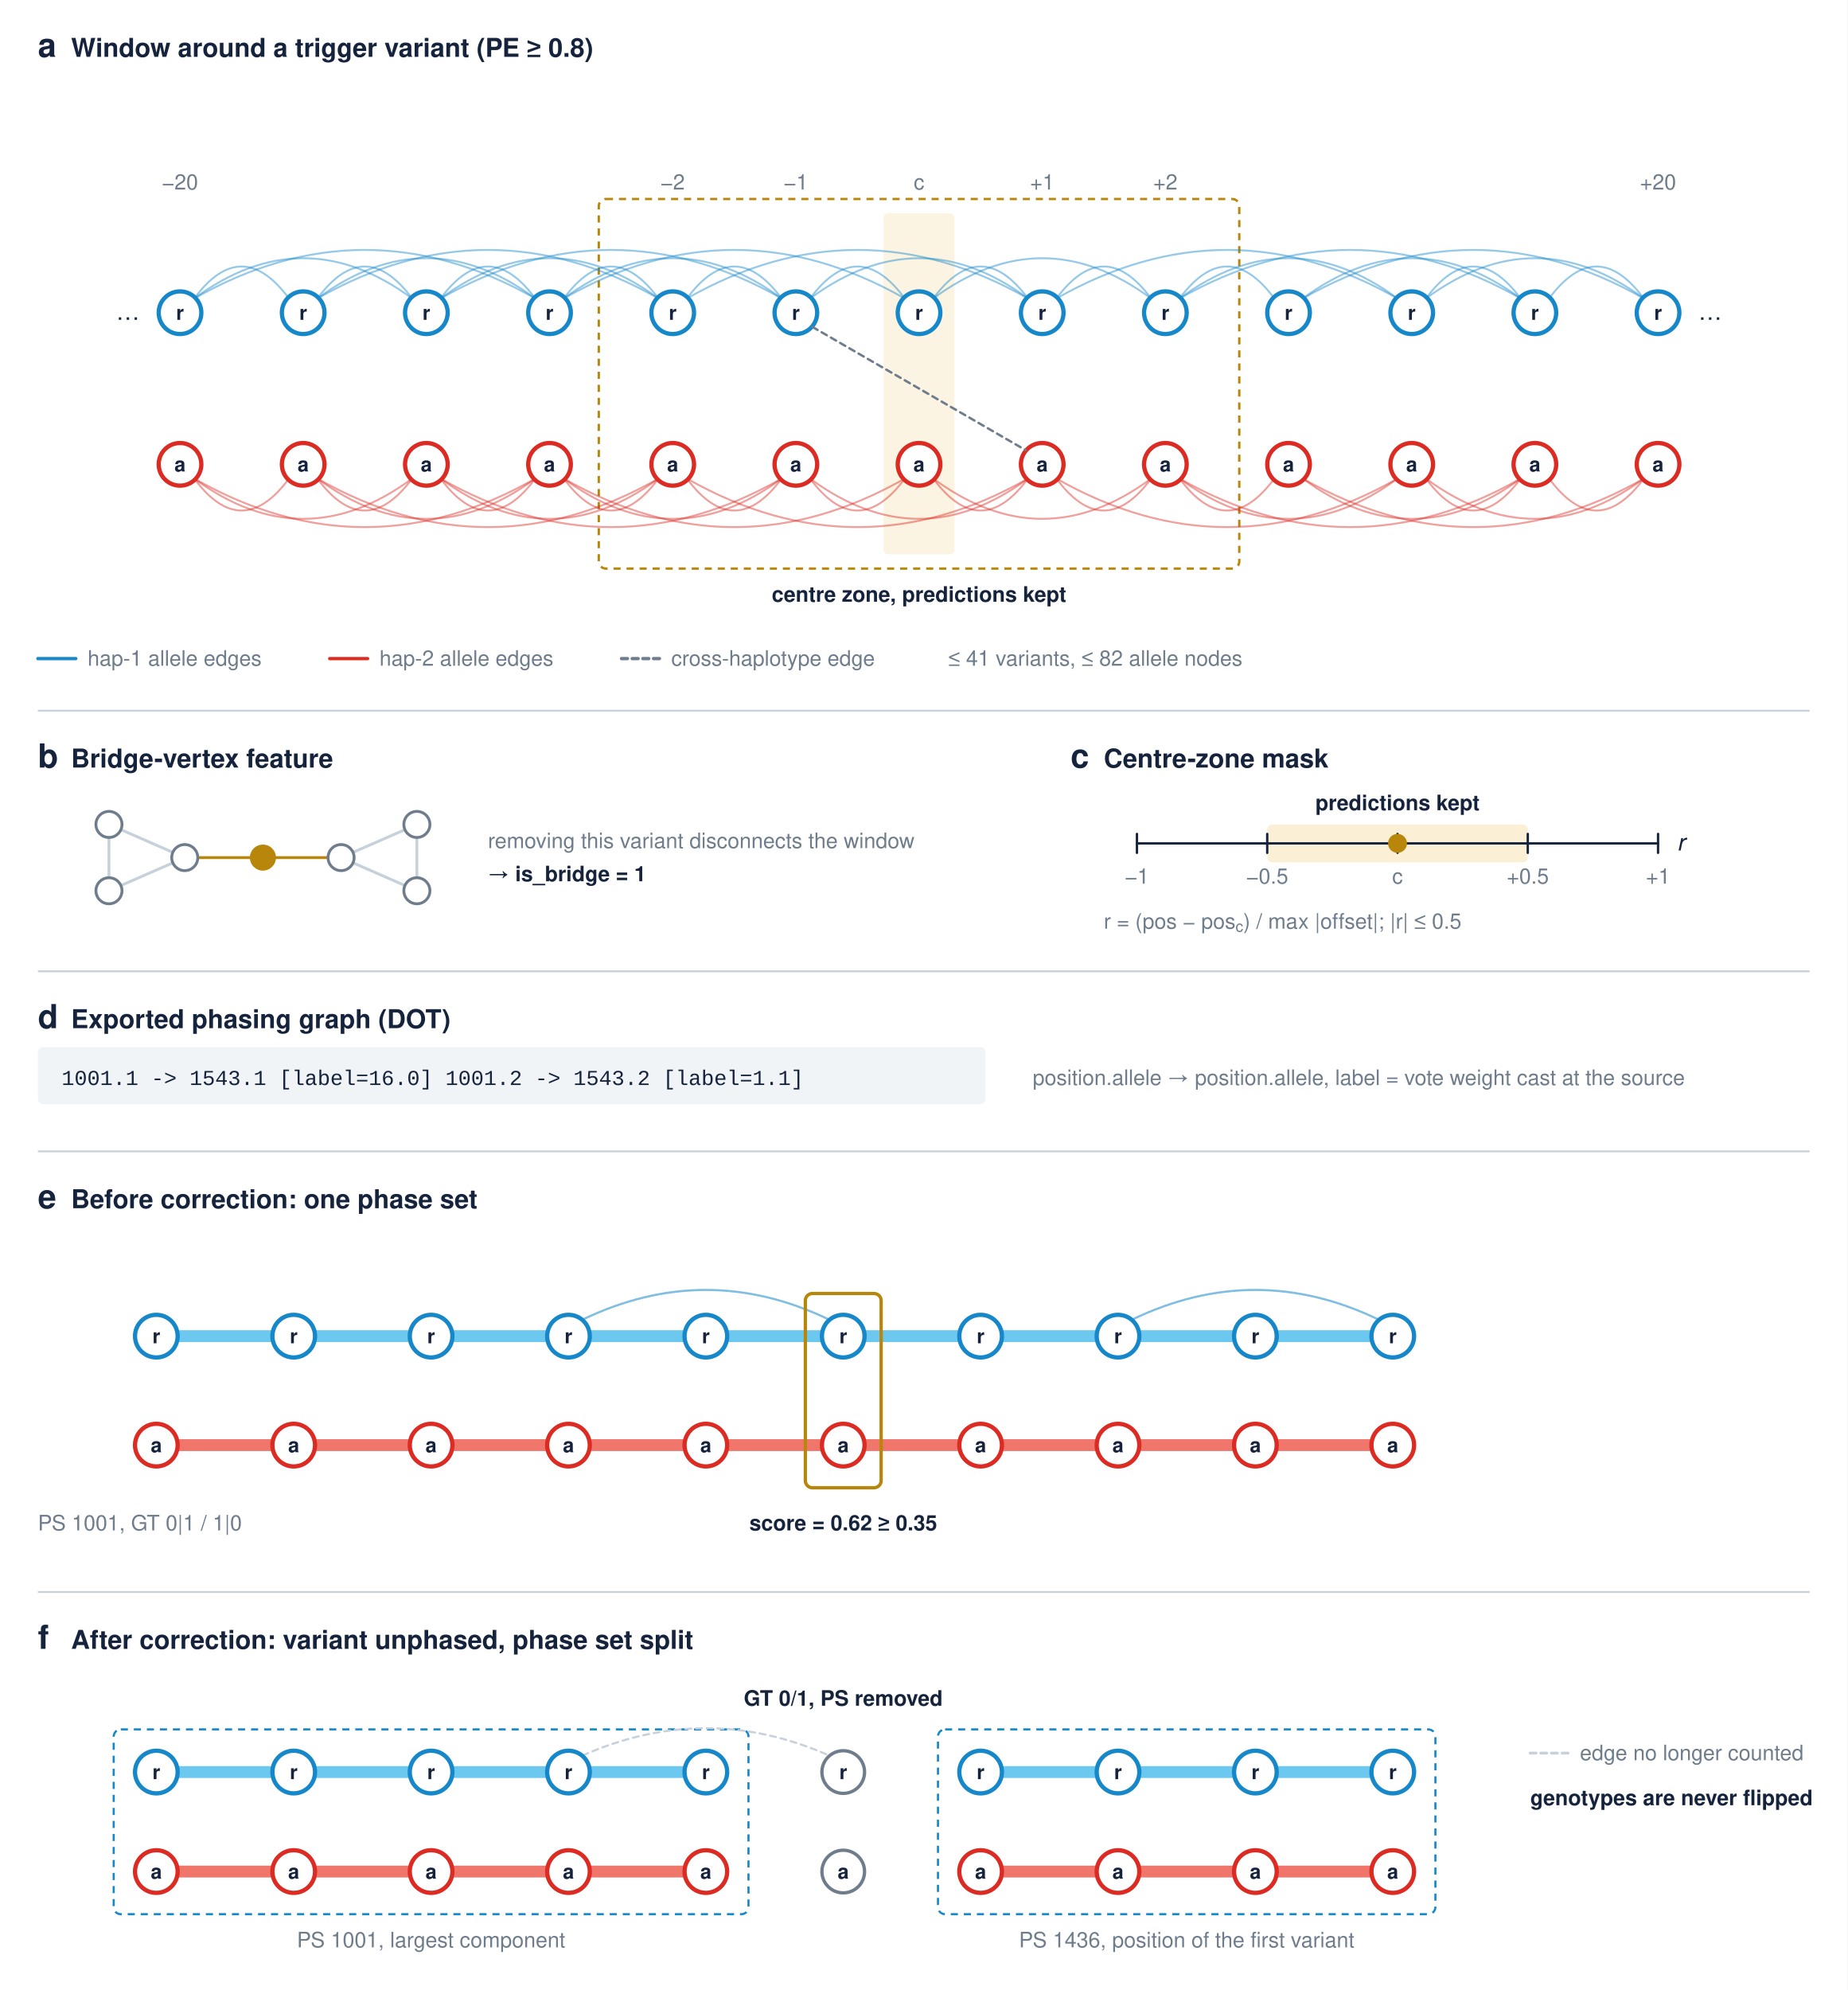
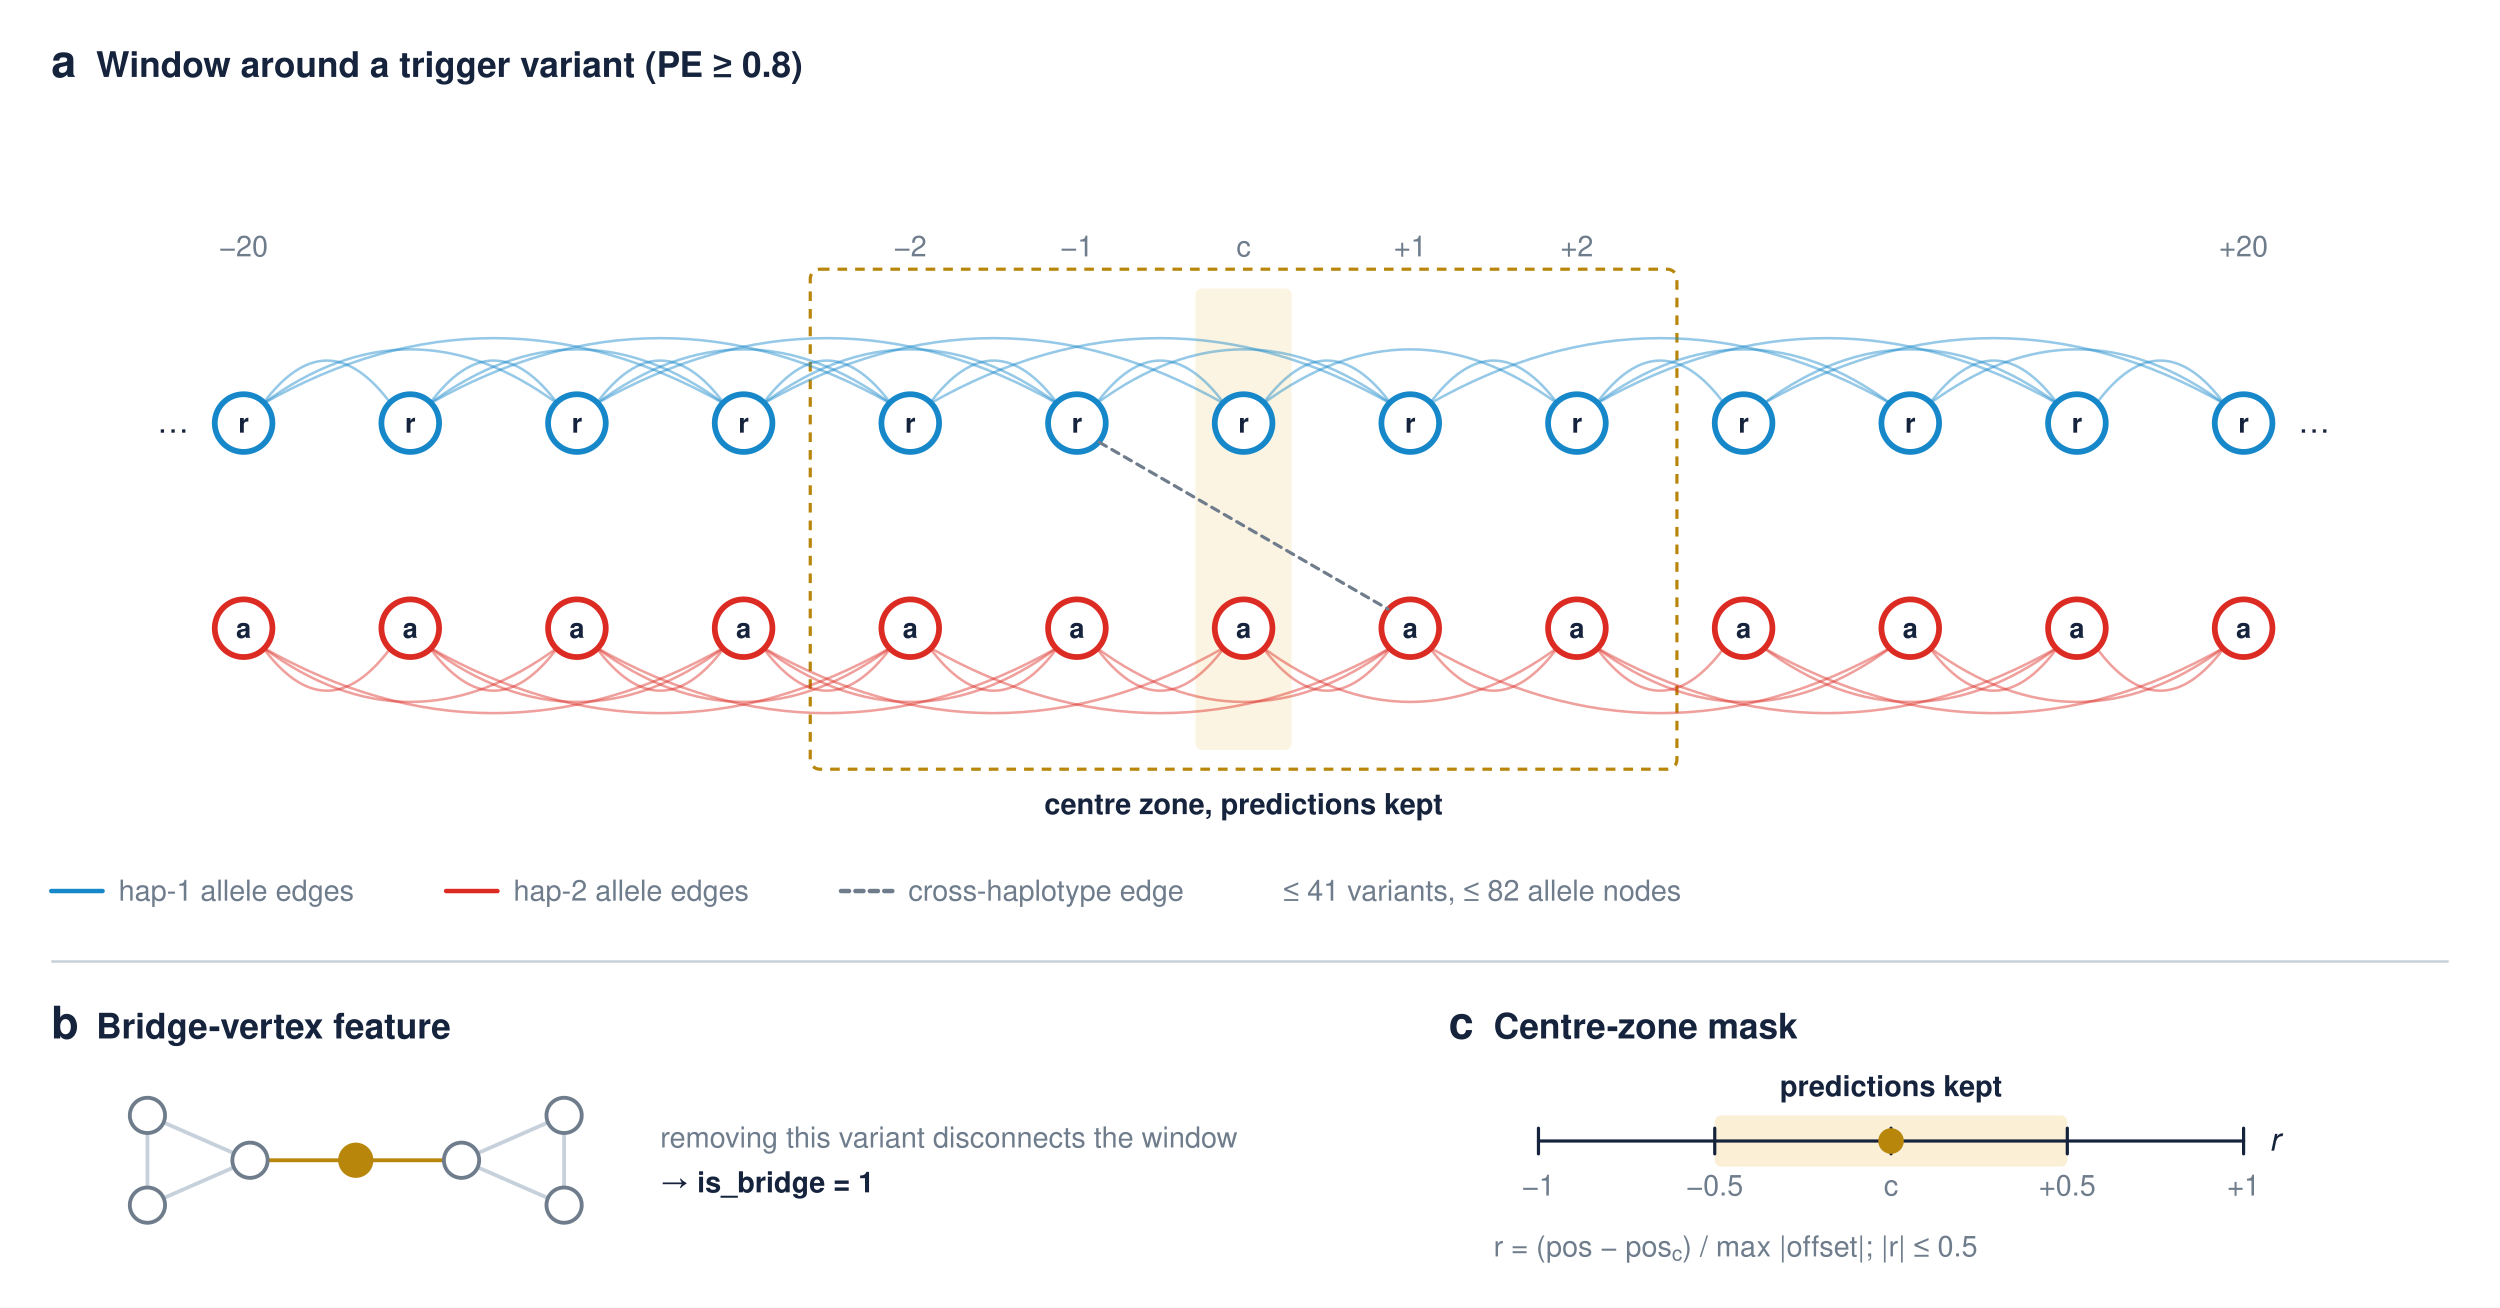
- <svg xmlns="http://www.w3.org/2000/svg" width="780" height="840" viewBox="0 0 780 840">
+ <svg xmlns="http://www.w3.org/2000/svg" width="780" height="408" viewBox="0 0 780 408">
  <style>
 text{font-family:"Helvetica Neue",Helvetica,Arial,"Liberation Sans",sans-serif;fill:#16233D}
 .pl{font-size:14px;font-weight:700}
 .h{font-size:11px;font-weight:600}
 .t{font-size:10px}
 .tb{font-size:10px;font-weight:600}
 .s{font-size:9px;fill:#6E7C8C}
 .sb{font-size:9px;font-weight:600}
 .n{font-size:8.5px;font-weight:700}
 .m{font-size:10px;font-style:italic}
 .mb{font-size:10px;font-style:italic;font-weight:600}
 .eq{font-size:10.5px}
 .code{font-family:"SF Mono",Menlo,Consolas,"Courier New",monospace;font-size:9px}
</style>
  <defs>
    <marker id="arr" viewBox="0 0 10 10" refX="9" refY="5" markerWidth="6" markerHeight="6" orient="auto-start-reverse">
      <path d="M0,0 L10,5 L0,10 z" fill="#6E7C8C" />
    </marker>
    <marker id="arrd" viewBox="0 0 10 10" refX="9" refY="5" markerWidth="6" markerHeight="6" orient="auto-start-reverse">
      <path d="M0,0 L10,5 L0,10 z" fill="#16233D" />
    </marker>
    <marker id="arra" viewBox="0 0 10 10" refX="9" refY="5" markerWidth="6" markerHeight="6" orient="auto-start-reverse">
      <path d="M0,0 L10,5 L0,10 z" fill="#B8860B" />
    </marker>
  </defs>
-   <rect width="780" height="840" fill="#ffffff" />
+   <rect width="780" height="408" fill="#ffffff" />
  <text x="16.0" y="24.0" class="pl" text-anchor="start">a</text>
  <text x="30.0" y="24.0" class="h" text-anchor="start">Window around a trigger variant (PE ≥ 0.8)</text>
  <rect x="252.8" y="84.0" width="270.4" height="156.0" rx="3" fill="none" stroke="#B8860B" stroke-width="1" opacity="1" stroke-dasharray="3,2.5" />
  <rect x="373.0" y="90.0" width="30.0" height="144.0" rx="2" fill="#FBF0D5" stroke="none" stroke-width="0.8" opacity="0.7" />
  <path d="M82,126 Q102.0,99 122,126" stroke="#1687C9" stroke-width="0.8" fill="none" stroke-linecap="round" stroke-linejoin="round" opacity="0.45" />
  <path d="M82,202 Q102.0,229 122,202" stroke="#DC2B23" stroke-width="0.8" fill="none" stroke-linecap="round" stroke-linejoin="round" opacity="0.45" />
  <path d="M82,126 Q128.0,92 174,126" stroke="#1687C9" stroke-width="0.8" fill="none" stroke-linecap="round" stroke-linejoin="round" opacity="0.45" />
  <path d="M82,202 Q128.0,236 174,202" stroke="#DC2B23" stroke-width="0.8" fill="none" stroke-linecap="round" stroke-linejoin="round" opacity="0.45" />
  <path d="M82,126 Q154.0,85 226,126" stroke="#1687C9" stroke-width="0.8" fill="none" stroke-linecap="round" stroke-linejoin="round" opacity="0.45" />
  <path d="M82,202 Q154.0,243 226,202" stroke="#DC2B23" stroke-width="0.8" fill="none" stroke-linecap="round" stroke-linejoin="round" opacity="0.45" />
  <path d="M134,126 Q154.0,99 174,126" stroke="#1687C9" stroke-width="0.8" fill="none" stroke-linecap="round" stroke-linejoin="round" opacity="0.45" />
  <path d="M134,202 Q154.0,229 174,202" stroke="#DC2B23" stroke-width="0.8" fill="none" stroke-linecap="round" stroke-linejoin="round" opacity="0.45" />
  <path d="M134,126 Q180.0,92 226,126" stroke="#1687C9" stroke-width="0.8" fill="none" stroke-linecap="round" stroke-linejoin="round" opacity="0.45" />
  <path d="M134,202 Q180.0,236 226,202" stroke="#DC2B23" stroke-width="0.8" fill="none" stroke-linecap="round" stroke-linejoin="round" opacity="0.45" />
  <path d="M134,126 Q206.0,85 278,126" stroke="#1687C9" stroke-width="0.8" fill="none" stroke-linecap="round" stroke-linejoin="round" opacity="0.45" />
  <path d="M134,202 Q206.0,243 278,202" stroke="#DC2B23" stroke-width="0.8" fill="none" stroke-linecap="round" stroke-linejoin="round" opacity="0.45" />
  <path d="M186,126 Q206.0,99 226,126" stroke="#1687C9" stroke-width="0.8" fill="none" stroke-linecap="round" stroke-linejoin="round" opacity="0.45" />
  <path d="M186,202 Q206.0,229 226,202" stroke="#DC2B23" stroke-width="0.8" fill="none" stroke-linecap="round" stroke-linejoin="round" opacity="0.45" />
  <path d="M186,126 Q232.0,92 278,126" stroke="#1687C9" stroke-width="0.8" fill="none" stroke-linecap="round" stroke-linejoin="round" opacity="0.45" />
  <path d="M186,202 Q232.0,236 278,202" stroke="#DC2B23" stroke-width="0.8" fill="none" stroke-linecap="round" stroke-linejoin="round" opacity="0.45" />
  <path d="M186,126 Q258.0,85 330,126" stroke="#1687C9" stroke-width="0.8" fill="none" stroke-linecap="round" stroke-linejoin="round" opacity="0.45" />
  <path d="M186,202 Q258.0,243 330,202" stroke="#DC2B23" stroke-width="0.8" fill="none" stroke-linecap="round" stroke-linejoin="round" opacity="0.45" />
  <path d="M238,126 Q258.0,99 278,126" stroke="#1687C9" stroke-width="0.8" fill="none" stroke-linecap="round" stroke-linejoin="round" opacity="0.45" />
  <path d="M238,202 Q258.0,229 278,202" stroke="#DC2B23" stroke-width="0.8" fill="none" stroke-linecap="round" stroke-linejoin="round" opacity="0.45" />
  <path d="M238,126 Q284.0,92 330,126" stroke="#1687C9" stroke-width="0.8" fill="none" stroke-linecap="round" stroke-linejoin="round" opacity="0.45" />
  <path d="M238,202 Q284.0,236 330,202" stroke="#DC2B23" stroke-width="0.8" fill="none" stroke-linecap="round" stroke-linejoin="round" opacity="0.45" />
  <path d="M238,126 Q310.0,85 382,126" stroke="#1687C9" stroke-width="0.8" fill="none" stroke-linecap="round" stroke-linejoin="round" opacity="0.45" />
  <path d="M238,202 Q310.0,243 382,202" stroke="#DC2B23" stroke-width="0.8" fill="none" stroke-linecap="round" stroke-linejoin="round" opacity="0.45" />
  <path d="M290,126 Q310.0,99 330,126" stroke="#1687C9" stroke-width="0.8" fill="none" stroke-linecap="round" stroke-linejoin="round" opacity="0.45" />
  <path d="M290,202 Q310.0,229 330,202" stroke="#DC2B23" stroke-width="0.8" fill="none" stroke-linecap="round" stroke-linejoin="round" opacity="0.45" />
  <path d="M290,126 Q362.0,85 434,126" stroke="#1687C9" stroke-width="0.8" fill="none" stroke-linecap="round" stroke-linejoin="round" opacity="0.45" />
  <path d="M290,202 Q362.0,243 434,202" stroke="#DC2B23" stroke-width="0.8" fill="none" stroke-linecap="round" stroke-linejoin="round" opacity="0.45" />
  <path d="M342,126 Q362.0,99 382,126" stroke="#1687C9" stroke-width="0.8" fill="none" stroke-linecap="round" stroke-linejoin="round" opacity="0.45" />
  <path d="M342,202 Q362.0,229 382,202" stroke="#DC2B23" stroke-width="0.8" fill="none" stroke-linecap="round" stroke-linejoin="round" opacity="0.45" />
  <path d="M342,126 Q388.0,92 434,126" stroke="#1687C9" stroke-width="0.8" fill="none" stroke-linecap="round" stroke-linejoin="round" opacity="0.45" />
  <path d="M342,202 Q388.0,236 434,202" stroke="#DC2B23" stroke-width="0.8" fill="none" stroke-linecap="round" stroke-linejoin="round" opacity="0.45" />
  <path d="M394,126 Q414.0,99 434,126" stroke="#1687C9" stroke-width="0.8" fill="none" stroke-linecap="round" stroke-linejoin="round" opacity="0.45" />
  <path d="M394,202 Q414.0,229 434,202" stroke="#DC2B23" stroke-width="0.8" fill="none" stroke-linecap="round" stroke-linejoin="round" opacity="0.45" />
  <path d="M394,126 Q440.0,92 486,126" stroke="#1687C9" stroke-width="0.8" fill="none" stroke-linecap="round" stroke-linejoin="round" opacity="0.45" />
  <path d="M394,202 Q440.0,236 486,202" stroke="#DC2B23" stroke-width="0.8" fill="none" stroke-linecap="round" stroke-linejoin="round" opacity="0.45" />
  <path d="M446,126 Q466.0,99 486,126" stroke="#1687C9" stroke-width="0.8" fill="none" stroke-linecap="round" stroke-linejoin="round" opacity="0.45" />
  <path d="M446,202 Q466.0,229 486,202" stroke="#DC2B23" stroke-width="0.8" fill="none" stroke-linecap="round" stroke-linejoin="round" opacity="0.45" />
  <path d="M446,126 Q518.0,85 590,126" stroke="#1687C9" stroke-width="0.8" fill="none" stroke-linecap="round" stroke-linejoin="round" opacity="0.45" />
  <path d="M446,202 Q518.0,243 590,202" stroke="#DC2B23" stroke-width="0.8" fill="none" stroke-linecap="round" stroke-linejoin="round" opacity="0.45" />
  <path d="M498,126 Q518.0,99 538,126" stroke="#1687C9" stroke-width="0.8" fill="none" stroke-linecap="round" stroke-linejoin="round" opacity="0.45" />
  <path d="M498,202 Q518.0,229 538,202" stroke="#DC2B23" stroke-width="0.8" fill="none" stroke-linecap="round" stroke-linejoin="round" opacity="0.45" />
  <path d="M498,126 Q544.0,92 590,126" stroke="#1687C9" stroke-width="0.8" fill="none" stroke-linecap="round" stroke-linejoin="round" opacity="0.45" />
  <path d="M498,202 Q544.0,236 590,202" stroke="#DC2B23" stroke-width="0.8" fill="none" stroke-linecap="round" stroke-linejoin="round" opacity="0.45" />
  <path d="M498,126 Q570.0,85 642,126" stroke="#1687C9" stroke-width="0.8" fill="none" stroke-linecap="round" stroke-linejoin="round" opacity="0.45" />
  <path d="M498,202 Q570.0,243 642,202" stroke="#DC2B23" stroke-width="0.8" fill="none" stroke-linecap="round" stroke-linejoin="round" opacity="0.45" />
  <path d="M550,126 Q596.0,92 642,126" stroke="#1687C9" stroke-width="0.8" fill="none" stroke-linecap="round" stroke-linejoin="round" opacity="0.45" />
  <path d="M550,202 Q596.0,236 642,202" stroke="#DC2B23" stroke-width="0.8" fill="none" stroke-linecap="round" stroke-linejoin="round" opacity="0.45" />
  <path d="M550,126 Q622.0,85 694,126" stroke="#1687C9" stroke-width="0.8" fill="none" stroke-linecap="round" stroke-linejoin="round" opacity="0.45" />
  <path d="M550,202 Q622.0,243 694,202" stroke="#DC2B23" stroke-width="0.8" fill="none" stroke-linecap="round" stroke-linejoin="round" opacity="0.45" />
  <path d="M602,126 Q622.0,99 642,126" stroke="#1687C9" stroke-width="0.8" fill="none" stroke-linecap="round" stroke-linejoin="round" opacity="0.45" />
  <path d="M602,202 Q622.0,229 642,202" stroke="#DC2B23" stroke-width="0.8" fill="none" stroke-linecap="round" stroke-linejoin="round" opacity="0.45" />
  <path d="M602,126 Q648.0,92 694,126" stroke="#1687C9" stroke-width="0.8" fill="none" stroke-linecap="round" stroke-linejoin="round" opacity="0.45" />
  <path d="M602,202 Q648.0,236 694,202" stroke="#DC2B23" stroke-width="0.8" fill="none" stroke-linecap="round" stroke-linejoin="round" opacity="0.45" />
  <path d="M654,126 Q674.0,99 694,126" stroke="#1687C9" stroke-width="0.8" fill="none" stroke-linecap="round" stroke-linejoin="round" opacity="0.45" />
  <path d="M654,202 Q674.0,229 694,202" stroke="#DC2B23" stroke-width="0.8" fill="none" stroke-linecap="round" stroke-linejoin="round" opacity="0.45" />
  <circle cx="76.0" cy="132.0" r="9" fill="#fff" stroke="#1687C9" stroke-width="1.8" />
  <text x="76.0" y="135.0" class="n" text-anchor="middle" fill="#1687C9">r</text>
  <circle cx="76.0" cy="196.0" r="9" fill="#fff" stroke="#DC2B23" stroke-width="1.8" />
  <text x="76.0" y="199.0" class="n" text-anchor="middle" fill="#DC2B23">a</text>
  <text x="76.0" y="80.0" class="s" text-anchor="middle" fill="#6E7C8C">−20</text>
  <circle cx="128.0" cy="132.0" r="9" fill="#fff" stroke="#1687C9" stroke-width="1.8" />
  <text x="128.0" y="135.0" class="n" text-anchor="middle" fill="#1687C9">r</text>
  <circle cx="128.0" cy="196.0" r="9" fill="#fff" stroke="#DC2B23" stroke-width="1.8" />
  <text x="128.0" y="199.0" class="n" text-anchor="middle" fill="#DC2B23">a</text>
  <circle cx="180.0" cy="132.0" r="9" fill="#fff" stroke="#1687C9" stroke-width="1.8" />
  <text x="180.0" y="135.0" class="n" text-anchor="middle" fill="#1687C9">r</text>
  <circle cx="180.0" cy="196.0" r="9" fill="#fff" stroke="#DC2B23" stroke-width="1.8" />
  <text x="180.0" y="199.0" class="n" text-anchor="middle" fill="#DC2B23">a</text>
  <circle cx="232.0" cy="132.0" r="9" fill="#fff" stroke="#1687C9" stroke-width="1.8" />
  <text x="232.0" y="135.0" class="n" text-anchor="middle" fill="#1687C9">r</text>
  <circle cx="232.0" cy="196.0" r="9" fill="#fff" stroke="#DC2B23" stroke-width="1.8" />
  <text x="232.0" y="199.0" class="n" text-anchor="middle" fill="#DC2B23">a</text>
  <circle cx="284.0" cy="132.0" r="9" fill="#fff" stroke="#1687C9" stroke-width="1.8" />
  <text x="284.0" y="135.0" class="n" text-anchor="middle" fill="#1687C9">r</text>
  <circle cx="284.0" cy="196.0" r="9" fill="#fff" stroke="#DC2B23" stroke-width="1.8" />
  <text x="284.0" y="199.0" class="n" text-anchor="middle" fill="#DC2B23">a</text>
  <text x="284.0" y="80.0" class="s" text-anchor="middle" fill="#6E7C8C">−2</text>
  <circle cx="336.0" cy="132.0" r="9" fill="#fff" stroke="#1687C9" stroke-width="1.8" />
  <text x="336.0" y="135.0" class="n" text-anchor="middle" fill="#1687C9">r</text>
  <circle cx="336.0" cy="196.0" r="9" fill="#fff" stroke="#DC2B23" stroke-width="1.8" />
  <text x="336.0" y="199.0" class="n" text-anchor="middle" fill="#DC2B23">a</text>
  <text x="336.0" y="80.0" class="s" text-anchor="middle" fill="#6E7C8C">−1</text>
  <circle cx="388.0" cy="132.0" r="9" fill="#fff" stroke="#1687C9" stroke-width="1.8" />
  <text x="388.0" y="135.0" class="n" text-anchor="middle" fill="#1687C9">r</text>
  <circle cx="388.0" cy="196.0" r="9" fill="#fff" stroke="#DC2B23" stroke-width="1.8" />
  <text x="388.0" y="199.0" class="n" text-anchor="middle" fill="#DC2B23">a</text>
  <text x="388.0" y="80.0" class="s" text-anchor="middle" fill="#B8860B">c</text>
  <circle cx="440.0" cy="132.0" r="9" fill="#fff" stroke="#1687C9" stroke-width="1.8" />
  <text x="440.0" y="135.0" class="n" text-anchor="middle" fill="#1687C9">r</text>
  <circle cx="440.0" cy="196.0" r="9" fill="#fff" stroke="#DC2B23" stroke-width="1.8" />
  <text x="440.0" y="199.0" class="n" text-anchor="middle" fill="#DC2B23">a</text>
  <text x="440.0" y="80.0" class="s" text-anchor="middle" fill="#6E7C8C">+1</text>
  <circle cx="492.0" cy="132.0" r="9" fill="#fff" stroke="#1687C9" stroke-width="1.8" />
  <text x="492.0" y="135.0" class="n" text-anchor="middle" fill="#1687C9">r</text>
  <circle cx="492.0" cy="196.0" r="9" fill="#fff" stroke="#DC2B23" stroke-width="1.8" />
  <text x="492.0" y="199.0" class="n" text-anchor="middle" fill="#DC2B23">a</text>
  <text x="492.0" y="80.0" class="s" text-anchor="middle" fill="#6E7C8C">+2</text>
  <circle cx="544.0" cy="132.0" r="9" fill="#fff" stroke="#1687C9" stroke-width="1.8" />
  <text x="544.0" y="135.0" class="n" text-anchor="middle" fill="#1687C9">r</text>
  <circle cx="544.0" cy="196.0" r="9" fill="#fff" stroke="#DC2B23" stroke-width="1.8" />
  <text x="544.0" y="199.0" class="n" text-anchor="middle" fill="#DC2B23">a</text>
  <circle cx="596.0" cy="132.0" r="9" fill="#fff" stroke="#1687C9" stroke-width="1.8" />
  <text x="596.0" y="135.0" class="n" text-anchor="middle" fill="#1687C9">r</text>
  <circle cx="596.0" cy="196.0" r="9" fill="#fff" stroke="#DC2B23" stroke-width="1.8" />
  <text x="596.0" y="199.0" class="n" text-anchor="middle" fill="#DC2B23">a</text>
  <circle cx="648.0" cy="132.0" r="9" fill="#fff" stroke="#1687C9" stroke-width="1.8" />
  <text x="648.0" y="135.0" class="n" text-anchor="middle" fill="#1687C9">r</text>
  <circle cx="648.0" cy="196.0" r="9" fill="#fff" stroke="#DC2B23" stroke-width="1.8" />
  <text x="648.0" y="199.0" class="n" text-anchor="middle" fill="#DC2B23">a</text>
  <circle cx="700.0" cy="132.0" r="9" fill="#fff" stroke="#1687C9" stroke-width="1.8" />
  <text x="700.0" y="135.0" class="n" text-anchor="middle" fill="#1687C9">r</text>
  <circle cx="700.0" cy="196.0" r="9" fill="#fff" stroke="#DC2B23" stroke-width="1.8" />
  <text x="700.0" y="199.0" class="n" text-anchor="middle" fill="#DC2B23">a</text>
  <text x="700.0" y="80.0" class="s" text-anchor="middle" fill="#6E7C8C">+20</text>
  <line x1="343.0" y1="138.0" x2="433.0" y2="190.0" stroke="#6E7C8C" stroke-width="1" stroke-linecap="round" stroke-dasharray="2.5,2" />
  <text x="54.0" y="135.0" class="t" text-anchor="middle">…</text>
  <text x="722.0" y="135.0" class="t" text-anchor="middle">…</text>
  <text x="388.0" y="254.0" class="sb" text-anchor="middle" fill="#B8860B">centre zone, predictions kept</text>
  <line x1="16.0" y1="278.0" x2="32.0" y2="278.0" stroke="#1687C9" stroke-width="1.4" stroke-linecap="round" />
  <text x="37.0" y="281.0" class="s" text-anchor="start">hap-1 allele edges</text>
  <line x1="139.2" y1="278.0" x2="155.2" y2="278.0" stroke="#DC2B23" stroke-width="1.4" stroke-linecap="round" />
  <text x="160.2" y="281.0" class="s" text-anchor="start">hap-2 allele edges</text>
  <line x1="262.4" y1="278.0" x2="278.4" y2="278.0" stroke="#6E7C8C" stroke-width="1.4" stroke-linecap="round" stroke-dasharray="2.5,2" />
  <text x="283.4" y="281.0" class="s" text-anchor="start">cross-haplotype edge</text>
  <text x="400.4" y="281.0" class="s" text-anchor="start" fill="#16233D">≤ 41 variants, ≤ 82 allele nodes</text>
  <line x1="16.0" y1="300.0" x2="764.0" y2="300.0" stroke="#C7D1DB" stroke-width="0.8" stroke-linecap="butt" />
  <text x="16.0" y="324.0" class="pl" text-anchor="start">b</text>
  <text x="30.0" y="324.0" class="h" text-anchor="start">Bridge-vertex feature</text>
  <line x1="46.0" y1="348.0" x2="46.0" y2="376.0" stroke="#C7D1DB" stroke-width="1.2" stroke-linecap="round" />
  <line x1="46.0" y1="376.0" x2="78.0" y2="362.0" stroke="#C7D1DB" stroke-width="1.2" stroke-linecap="round" />
  <line x1="78.0" y1="362.0" x2="46.0" y2="348.0" stroke="#C7D1DB" stroke-width="1.2" stroke-linecap="round" />
  <line x1="176.0" y1="348.0" x2="176.0" y2="376.0" stroke="#C7D1DB" stroke-width="1.2" stroke-linecap="round" />
  <line x1="176.0" y1="376.0" x2="144.0" y2="362.0" stroke="#C7D1DB" stroke-width="1.2" stroke-linecap="round" />
  <line x1="144.0" y1="362.0" x2="176.0" y2="348.0" stroke="#C7D1DB" stroke-width="1.2" stroke-linecap="round" />
  <line x1="78.0" y1="362.0" x2="111.0" y2="362.0" stroke="#B8860B" stroke-width="1.2" stroke-linecap="round" />
  <line x1="111.0" y1="362.0" x2="144.0" y2="362.0" stroke="#B8860B" stroke-width="1.2" stroke-linecap="round" />
  <circle cx="46.0" cy="348.0" r="5.5" fill="#fff" stroke="#6E7C8C" stroke-width="1.2" />
  <circle cx="46.0" cy="376.0" r="5.5" fill="#fff" stroke="#6E7C8C" stroke-width="1.2" />
  <circle cx="78.0" cy="362.0" r="5.5" fill="#fff" stroke="#6E7C8C" stroke-width="1.2" />
  <circle cx="176.0" cy="348.0" r="5.5" fill="#fff" stroke="#6E7C8C" stroke-width="1.2" />
  <circle cx="176.0" cy="376.0" r="5.5" fill="#fff" stroke="#6E7C8C" stroke-width="1.2" />
  <circle cx="144.0" cy="362.0" r="5.5" fill="#fff" stroke="#6E7C8C" stroke-width="1.2" />
  <circle cx="111.0" cy="362.0" r="5.5" fill="#B8860B" stroke="#B8860B" stroke-width="0" />
  <text x="206.0" y="358.0" class="s" text-anchor="start">removing this variant disconnects the window</text>
  <text x="206.0" y="372.0" class="sb" text-anchor="start" fill="#B8860B">→ is_bridge = 1</text>
  <text x="452.0" y="324.0" class="pl" text-anchor="start">c</text>
  <text x="466.0" y="324.0" class="h" text-anchor="start">Centre-zone mask</text>
  <rect x="535.0" y="348.0" width="110.0" height="16.0" rx="2" fill="#FBF0D5" stroke="none" stroke-width="0.8" opacity="1" />
  <line x1="480.0" y1="356.0" x2="700.0" y2="356.0" stroke="#16233D" stroke-width="1" stroke-linecap="round" />
  <line x1="480.0" y1="352.0" x2="480.0" y2="360.0" stroke="#16233D" stroke-width="1" stroke-linecap="round" />
  <text x="480.0" y="373.0" class="s" text-anchor="middle" fill="#6E7C8C">−1</text>
  <line x1="535.0" y1="352.0" x2="535.0" y2="360.0" stroke="#16233D" stroke-width="1" stroke-linecap="round" />
  <text x="535.0" y="373.0" class="s" text-anchor="middle" fill="#6E7C8C">−0.5</text>
  <line x1="590.0" y1="352.0" x2="590.0" y2="360.0" stroke="#16233D" stroke-width="1" stroke-linecap="round" />
  <text x="590.0" y="373.0" class="s" text-anchor="middle" fill="#B8860B">c</text>
  <line x1="645.0" y1="352.0" x2="645.0" y2="360.0" stroke="#16233D" stroke-width="1" stroke-linecap="round" />
  <text x="645.0" y="373.0" class="s" text-anchor="middle" fill="#6E7C8C">+0.5</text>
  <line x1="700.0" y1="352.0" x2="700.0" y2="360.0" stroke="#16233D" stroke-width="1" stroke-linecap="round" />
  <text x="700.0" y="373.0" class="s" text-anchor="middle" fill="#6E7C8C">+1</text>
  <circle cx="590.0" cy="356.0" r="4" fill="#B8860B" stroke="#B8860B" stroke-width="0" />
  <text x="590.0" y="342.0" class="sb" text-anchor="middle" fill="#B8860B">predictions kept</text>
  <text x="708.0" y="359.0" class="m" text-anchor="start" fill="#16233D">r</text>
  <text x="466.0" y="392.0" class="s" text-anchor="start">r = (pos − pos<tspan font-size="72%" baseline-shift="sub">c</tspan>) / max |offset|; |r| ≤ 0.5</text>
-   <line x1="16.0" y1="410.0" x2="764.0" y2="410.0" stroke="#C7D1DB" stroke-width="0.8" stroke-linecap="butt" />
-   <text x="16.0" y="434.0" class="pl" text-anchor="start">d</text>
-   <text x="30.0" y="434.0" class="h" text-anchor="start">Exported phasing graph (DOT)</text>
-   <rect x="16.0" y="442.0" width="400.0" height="24.0" rx="2" fill="#F1F4F7" stroke="none" stroke-width="0.8" opacity="1" />
-   <text x="26.0" y="458.0" class="code" text-anchor="start">1001.1 -&gt; 1543.1 [label=16.0]     1001.2 -&gt; 1543.2 [label=1.1]</text>
-   <text x="436.0" y="458.0" class="s" text-anchor="start">position.allele → position.allele,  label = vote weight cast at the source</text>
-   <line x1="16.0" y1="486.0" x2="764.0" y2="486.0" stroke="#C7D1DB" stroke-width="0.8" stroke-linecap="butt" />
-   <text x="16.0" y="510.0" class="pl" text-anchor="start">e</text>
-   <text x="30.0" y="510.0" class="h" text-anchor="start">Before correction: one phase set</text>
-   <line x1="66.0" y1="564.0" x2="124.0" y2="564.0" stroke="#6CC8EE" stroke-width="5" stroke-linecap="butt" />
-   <line x1="66.0" y1="610.0" x2="124.0" y2="610.0" stroke="#F0766C" stroke-width="5" stroke-linecap="butt" />
-   <line x1="124.0" y1="564.0" x2="182.0" y2="564.0" stroke="#6CC8EE" stroke-width="5" stroke-linecap="butt" />
-   <line x1="124.0" y1="610.0" x2="182.0" y2="610.0" stroke="#F0766C" stroke-width="5" stroke-linecap="butt" />
-   <line x1="182.0" y1="564.0" x2="240.0" y2="564.0" stroke="#6CC8EE" stroke-width="5" stroke-linecap="butt" />
-   <line x1="182.0" y1="610.0" x2="240.0" y2="610.0" stroke="#F0766C" stroke-width="5" stroke-linecap="butt" />
-   <line x1="240.0" y1="564.0" x2="298.0" y2="564.0" stroke="#6CC8EE" stroke-width="5" stroke-linecap="butt" />
-   <line x1="240.0" y1="610.0" x2="298.0" y2="610.0" stroke="#F0766C" stroke-width="5" stroke-linecap="butt" />
-   <path d="M246,557 Q298.0,532 350,557" stroke="#1687C9" stroke-width="0.9" fill="none" stroke-linecap="round" stroke-linejoin="round" opacity="0.55" />
-   <line x1="298.0" y1="564.0" x2="356.0" y2="564.0" stroke="#6CC8EE" stroke-width="5" stroke-linecap="butt" />
-   <line x1="298.0" y1="610.0" x2="356.0" y2="610.0" stroke="#F0766C" stroke-width="5" stroke-linecap="butt" />
-   <line x1="356.0" y1="564.0" x2="414.0" y2="564.0" stroke="#6CC8EE" stroke-width="5" stroke-linecap="butt" />
-   <line x1="356.0" y1="610.0" x2="414.0" y2="610.0" stroke="#F0766C" stroke-width="5" stroke-linecap="butt" />
-   <line x1="414.0" y1="564.0" x2="472.0" y2="564.0" stroke="#6CC8EE" stroke-width="5" stroke-linecap="butt" />
-   <line x1="414.0" y1="610.0" x2="472.0" y2="610.0" stroke="#F0766C" stroke-width="5" stroke-linecap="butt" />
-   <line x1="472.0" y1="564.0" x2="530.0" y2="564.0" stroke="#6CC8EE" stroke-width="5" stroke-linecap="butt" />
-   <line x1="472.0" y1="610.0" x2="530.0" y2="610.0" stroke="#F0766C" stroke-width="5" stroke-linecap="butt" />
-   <path d="M478,557 Q530.0,532 582,557" stroke="#1687C9" stroke-width="0.9" fill="none" stroke-linecap="round" stroke-linejoin="round" opacity="0.55" />
-   <line x1="530.0" y1="564.0" x2="588.0" y2="564.0" stroke="#6CC8EE" stroke-width="5" stroke-linecap="butt" />
-   <line x1="530.0" y1="610.0" x2="588.0" y2="610.0" stroke="#F0766C" stroke-width="5" stroke-linecap="butt" />
-   <circle cx="66.0" cy="564.0" r="9" fill="#fff" stroke="#1687C9" stroke-width="1.8" />
-   <text x="66.0" y="567.0" class="n" text-anchor="middle" fill="#1687C9">r</text>
-   <circle cx="66.0" cy="610.0" r="9" fill="#fff" stroke="#DC2B23" stroke-width="1.8" />
-   <text x="66.0" y="613.0" class="n" text-anchor="middle" fill="#DC2B23">a</text>
-   <circle cx="124.0" cy="564.0" r="9" fill="#fff" stroke="#1687C9" stroke-width="1.8" />
-   <text x="124.0" y="567.0" class="n" text-anchor="middle" fill="#1687C9">r</text>
-   <circle cx="124.0" cy="610.0" r="9" fill="#fff" stroke="#DC2B23" stroke-width="1.8" />
-   <text x="124.0" y="613.0" class="n" text-anchor="middle" fill="#DC2B23">a</text>
-   <circle cx="182.0" cy="564.0" r="9" fill="#fff" stroke="#1687C9" stroke-width="1.8" />
-   <text x="182.0" y="567.0" class="n" text-anchor="middle" fill="#1687C9">r</text>
-   <circle cx="182.0" cy="610.0" r="9" fill="#fff" stroke="#DC2B23" stroke-width="1.8" />
-   <text x="182.0" y="613.0" class="n" text-anchor="middle" fill="#DC2B23">a</text>
-   <circle cx="240.0" cy="564.0" r="9" fill="#fff" stroke="#1687C9" stroke-width="1.8" />
-   <text x="240.0" y="567.0" class="n" text-anchor="middle" fill="#1687C9">r</text>
-   <circle cx="240.0" cy="610.0" r="9" fill="#fff" stroke="#DC2B23" stroke-width="1.8" />
-   <text x="240.0" y="613.0" class="n" text-anchor="middle" fill="#DC2B23">a</text>
-   <circle cx="298.0" cy="564.0" r="9" fill="#fff" stroke="#1687C9" stroke-width="1.8" />
-   <text x="298.0" y="567.0" class="n" text-anchor="middle" fill="#1687C9">r</text>
-   <circle cx="298.0" cy="610.0" r="9" fill="#fff" stroke="#DC2B23" stroke-width="1.8" />
-   <text x="298.0" y="613.0" class="n" text-anchor="middle" fill="#DC2B23">a</text>
-   <circle cx="356.0" cy="564.0" r="9" fill="#fff" stroke="#1687C9" stroke-width="1.8" />
-   <text x="356.0" y="567.0" class="n" text-anchor="middle" fill="#1687C9">r</text>
-   <circle cx="356.0" cy="610.0" r="9" fill="#fff" stroke="#DC2B23" stroke-width="1.8" />
-   <text x="356.0" y="613.0" class="n" text-anchor="middle" fill="#DC2B23">a</text>
-   <circle cx="414.0" cy="564.0" r="9" fill="#fff" stroke="#1687C9" stroke-width="1.8" />
-   <text x="414.0" y="567.0" class="n" text-anchor="middle" fill="#1687C9">r</text>
-   <circle cx="414.0" cy="610.0" r="9" fill="#fff" stroke="#DC2B23" stroke-width="1.8" />
-   <text x="414.0" y="613.0" class="n" text-anchor="middle" fill="#DC2B23">a</text>
-   <circle cx="472.0" cy="564.0" r="9" fill="#fff" stroke="#1687C9" stroke-width="1.8" />
-   <text x="472.0" y="567.0" class="n" text-anchor="middle" fill="#1687C9">r</text>
-   <circle cx="472.0" cy="610.0" r="9" fill="#fff" stroke="#DC2B23" stroke-width="1.8" />
-   <text x="472.0" y="613.0" class="n" text-anchor="middle" fill="#DC2B23">a</text>
-   <circle cx="530.0" cy="564.0" r="9" fill="#fff" stroke="#1687C9" stroke-width="1.8" />
-   <text x="530.0" y="567.0" class="n" text-anchor="middle" fill="#1687C9">r</text>
-   <circle cx="530.0" cy="610.0" r="9" fill="#fff" stroke="#DC2B23" stroke-width="1.8" />
-   <text x="530.0" y="613.0" class="n" text-anchor="middle" fill="#DC2B23">a</text>
-   <circle cx="588.0" cy="564.0" r="9" fill="#fff" stroke="#1687C9" stroke-width="1.8" />
-   <text x="588.0" y="567.0" class="n" text-anchor="middle" fill="#1687C9">r</text>
-   <circle cx="588.0" cy="610.0" r="9" fill="#fff" stroke="#DC2B23" stroke-width="1.8" />
-   <text x="588.0" y="613.0" class="n" text-anchor="middle" fill="#DC2B23">a</text>
-   <rect x="340.0" y="546.0" width="32.0" height="82.0" rx="3" fill="none" stroke="#B8860B" stroke-width="1.4" opacity="1" />
-   <text x="356.0" y="646.0" class="sb" text-anchor="middle" fill="#B8860B">score = 0.62 ≥ 0.35</text>
-   <text x="16.0" y="646.0" class="s" text-anchor="start">PS 1001, GT 0|1 / 1|0</text>
-   <line x1="16.0" y1="672.0" x2="764.0" y2="672.0" stroke="#C7D1DB" stroke-width="0.8" stroke-linecap="butt" />
-   <text x="16.0" y="696.0" class="pl" text-anchor="start">f</text>
-   <text x="30.0" y="696.0" class="h" text-anchor="start">After correction: variant unphased, phase set split</text>
-   <rect x="48.0" y="730.0" width="268.0" height="78.0" rx="3" fill="none" stroke="#1687C9" stroke-width="0.9" opacity="1" stroke-dasharray="3,2.5" />
-   <rect x="396.0" y="730.0" width="210.0" height="78.0" rx="3" fill="none" stroke="#1687C9" stroke-width="0.9" opacity="1" stroke-dasharray="3,2.5" />
-   <line x1="66.0" y1="748.0" x2="124.0" y2="748.0" stroke="#6CC8EE" stroke-width="5" stroke-linecap="butt" />
-   <line x1="66.0" y1="790.0" x2="124.0" y2="790.0" stroke="#F0766C" stroke-width="5" stroke-linecap="butt" />
-   <line x1="124.0" y1="748.0" x2="182.0" y2="748.0" stroke="#6CC8EE" stroke-width="5" stroke-linecap="butt" />
-   <line x1="124.0" y1="790.0" x2="182.0" y2="790.0" stroke="#F0766C" stroke-width="5" stroke-linecap="butt" />
-   <line x1="182.0" y1="748.0" x2="240.0" y2="748.0" stroke="#6CC8EE" stroke-width="5" stroke-linecap="butt" />
-   <line x1="182.0" y1="790.0" x2="240.0" y2="790.0" stroke="#F0766C" stroke-width="5" stroke-linecap="butt" />
-   <line x1="240.0" y1="748.0" x2="298.0" y2="748.0" stroke="#6CC8EE" stroke-width="5" stroke-linecap="butt" />
-   <line x1="240.0" y1="790.0" x2="298.0" y2="790.0" stroke="#F0766C" stroke-width="5" stroke-linecap="butt" />
-   <line x1="414.0" y1="748.0" x2="472.0" y2="748.0" stroke="#6CC8EE" stroke-width="5" stroke-linecap="butt" />
-   <line x1="414.0" y1="790.0" x2="472.0" y2="790.0" stroke="#F0766C" stroke-width="5" stroke-linecap="butt" />
-   <line x1="472.0" y1="748.0" x2="530.0" y2="748.0" stroke="#6CC8EE" stroke-width="5" stroke-linecap="butt" />
-   <line x1="472.0" y1="790.0" x2="530.0" y2="790.0" stroke="#F0766C" stroke-width="5" stroke-linecap="butt" />
-   <line x1="530.0" y1="748.0" x2="588.0" y2="748.0" stroke="#6CC8EE" stroke-width="5" stroke-linecap="butt" />
-   <line x1="530.0" y1="790.0" x2="588.0" y2="790.0" stroke="#F0766C" stroke-width="5" stroke-linecap="butt" />
-   <path d="M246,741 Q298.0,718 350,741" stroke="#C7D1DB" stroke-width="0.9" fill="none" stroke-linecap="round" stroke-linejoin="round" opacity="1" stroke-dasharray="2.5,2" />
-   <circle cx="66.0" cy="748.0" r="9" fill="#fff" stroke="#1687C9" stroke-width="1.8" />
-   <text x="66.0" y="751.0" class="n" text-anchor="middle" fill="#1687C9">r</text>
-   <circle cx="66.0" cy="790.0" r="9" fill="#fff" stroke="#DC2B23" stroke-width="1.8" />
-   <text x="66.0" y="793.0" class="n" text-anchor="middle" fill="#DC2B23">a</text>
-   <circle cx="124.0" cy="748.0" r="9" fill="#fff" stroke="#1687C9" stroke-width="1.8" />
-   <text x="124.0" y="751.0" class="n" text-anchor="middle" fill="#1687C9">r</text>
-   <circle cx="124.0" cy="790.0" r="9" fill="#fff" stroke="#DC2B23" stroke-width="1.8" />
-   <text x="124.0" y="793.0" class="n" text-anchor="middle" fill="#DC2B23">a</text>
-   <circle cx="182.0" cy="748.0" r="9" fill="#fff" stroke="#1687C9" stroke-width="1.8" />
-   <text x="182.0" y="751.0" class="n" text-anchor="middle" fill="#1687C9">r</text>
-   <circle cx="182.0" cy="790.0" r="9" fill="#fff" stroke="#DC2B23" stroke-width="1.8" />
-   <text x="182.0" y="793.0" class="n" text-anchor="middle" fill="#DC2B23">a</text>
-   <circle cx="240.0" cy="748.0" r="9" fill="#fff" stroke="#1687C9" stroke-width="1.8" />
-   <text x="240.0" y="751.0" class="n" text-anchor="middle" fill="#1687C9">r</text>
-   <circle cx="240.0" cy="790.0" r="9" fill="#fff" stroke="#DC2B23" stroke-width="1.8" />
-   <text x="240.0" y="793.0" class="n" text-anchor="middle" fill="#DC2B23">a</text>
-   <circle cx="298.0" cy="748.0" r="9" fill="#fff" stroke="#1687C9" stroke-width="1.8" />
-   <text x="298.0" y="751.0" class="n" text-anchor="middle" fill="#1687C9">r</text>
-   <circle cx="298.0" cy="790.0" r="9" fill="#fff" stroke="#DC2B23" stroke-width="1.8" />
-   <text x="298.0" y="793.0" class="n" text-anchor="middle" fill="#DC2B23">a</text>
-   <circle cx="356.0" cy="748.0" r="9" fill="#fff" stroke="#6E7C8C" stroke-width="1.4" />
-   <text x="356.0" y="751.0" class="n" text-anchor="middle" fill="#6E7C8C">r</text>
-   <circle cx="356.0" cy="790.0" r="9" fill="#fff" stroke="#6E7C8C" stroke-width="1.4" />
-   <text x="356.0" y="793.0" class="n" text-anchor="middle" fill="#6E7C8C">a</text>
-   <circle cx="414.0" cy="748.0" r="9" fill="#fff" stroke="#1687C9" stroke-width="1.8" />
-   <text x="414.0" y="751.0" class="n" text-anchor="middle" fill="#1687C9">r</text>
-   <circle cx="414.0" cy="790.0" r="9" fill="#fff" stroke="#DC2B23" stroke-width="1.8" />
-   <text x="414.0" y="793.0" class="n" text-anchor="middle" fill="#DC2B23">a</text>
-   <circle cx="472.0" cy="748.0" r="9" fill="#fff" stroke="#1687C9" stroke-width="1.8" />
-   <text x="472.0" y="751.0" class="n" text-anchor="middle" fill="#1687C9">r</text>
-   <circle cx="472.0" cy="790.0" r="9" fill="#fff" stroke="#DC2B23" stroke-width="1.8" />
-   <text x="472.0" y="793.0" class="n" text-anchor="middle" fill="#DC2B23">a</text>
-   <circle cx="530.0" cy="748.0" r="9" fill="#fff" stroke="#1687C9" stroke-width="1.8" />
-   <text x="530.0" y="751.0" class="n" text-anchor="middle" fill="#1687C9">r</text>
-   <circle cx="530.0" cy="790.0" r="9" fill="#fff" stroke="#DC2B23" stroke-width="1.8" />
-   <text x="530.0" y="793.0" class="n" text-anchor="middle" fill="#DC2B23">a</text>
-   <circle cx="588.0" cy="748.0" r="9" fill="#fff" stroke="#1687C9" stroke-width="1.8" />
-   <text x="588.0" y="751.0" class="n" text-anchor="middle" fill="#1687C9">r</text>
-   <circle cx="588.0" cy="790.0" r="9" fill="#fff" stroke="#DC2B23" stroke-width="1.8" />
-   <text x="588.0" y="793.0" class="n" text-anchor="middle" fill="#DC2B23">a</text>
-   <text x="356.0" y="720.0" class="sb" text-anchor="middle" fill="#6E7C8C">GT 0/1, PS removed</text>
-   <text x="182.0" y="822.0" class="s" text-anchor="middle">PS 1001, largest component</text>
-   <text x="501.0" y="822.0" class="s" text-anchor="middle">PS 1436, position of the first variant</text>
-   <line x1="646.0" y1="740.0" x2="662.0" y2="740.0" stroke="#C7D1DB" stroke-width="1.2" stroke-linecap="round" stroke-dasharray="2.5,2" />
-   <text x="667.0" y="743.0" class="s" text-anchor="start">edge no longer counted</text>
-   <text x="646.0" y="762.0" class="sb" text-anchor="start" fill="#16233D">genotypes are never flipped</text>
</svg>
